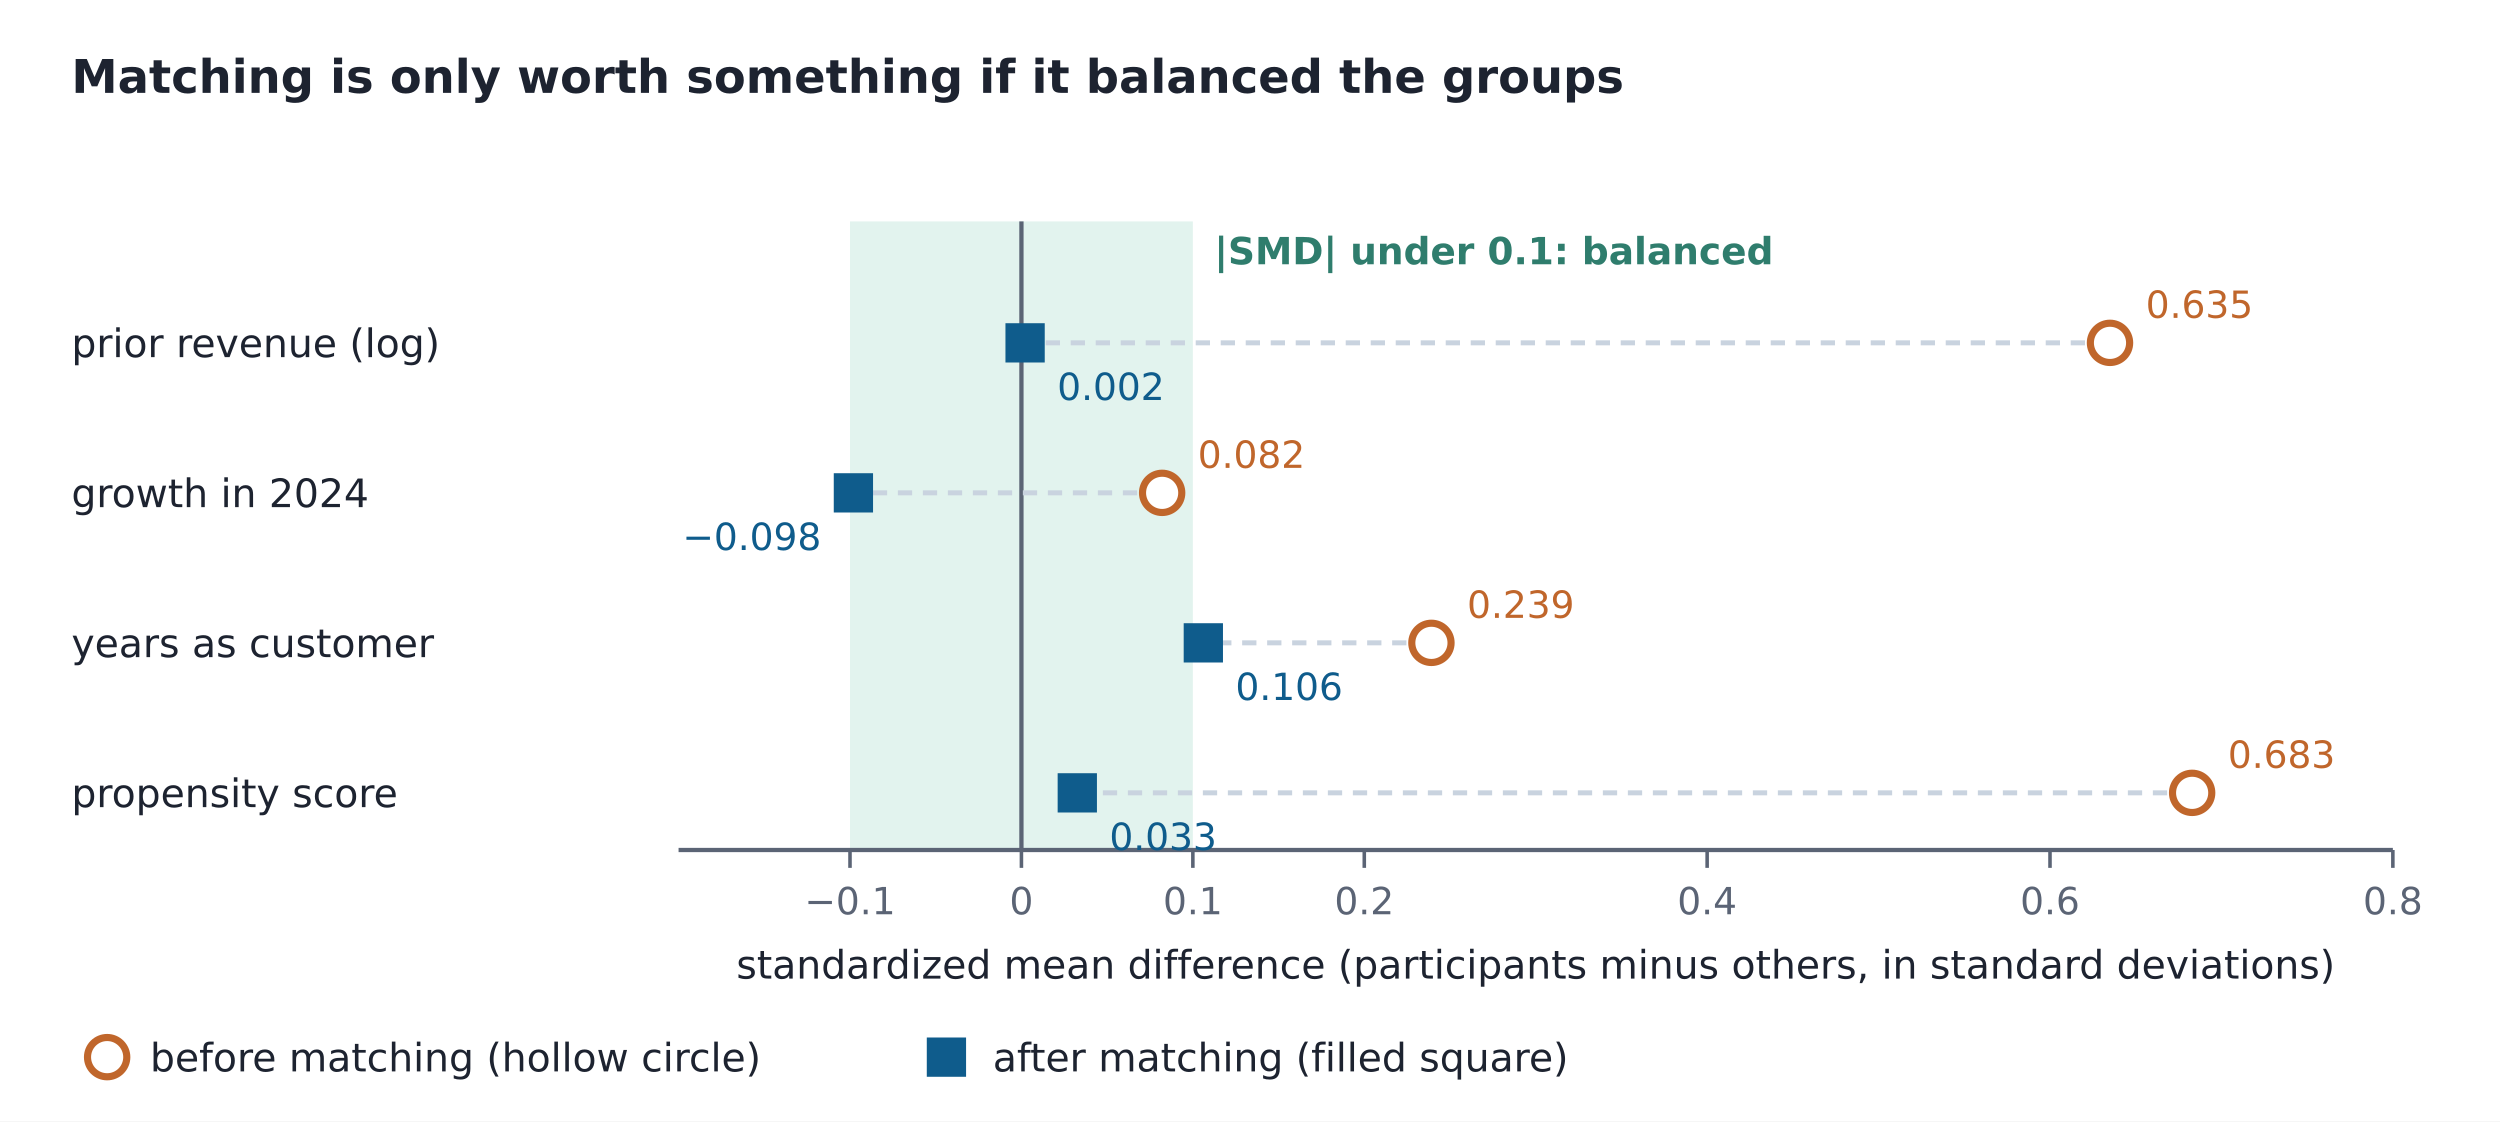
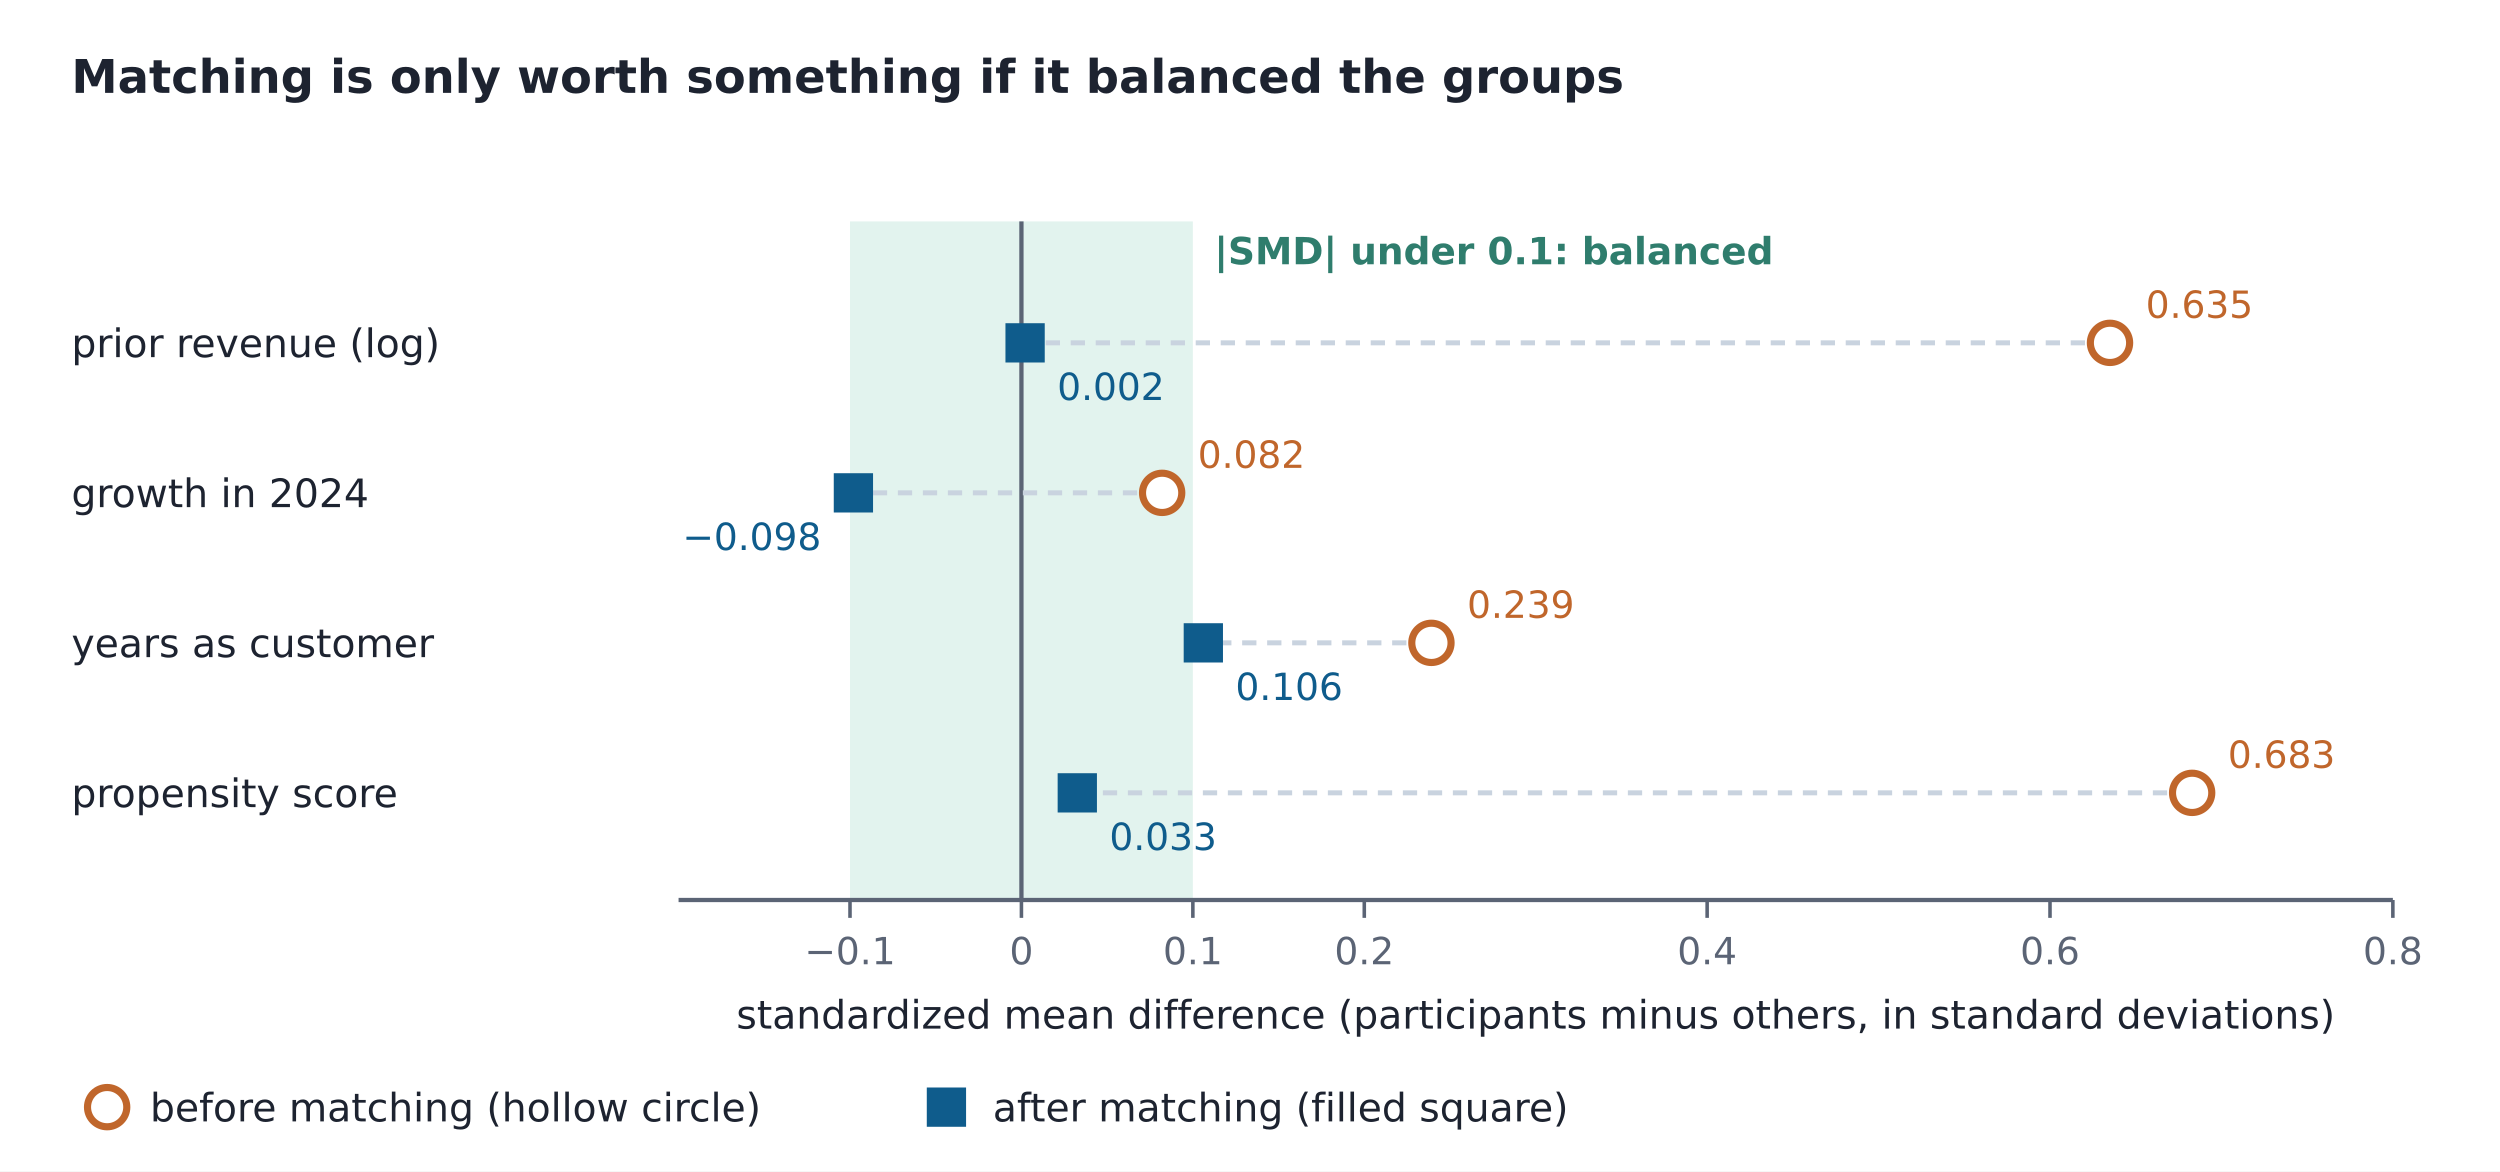
- <svg xmlns="http://www.w3.org/2000/svg" width="700" height="314" viewBox="0 0 700 314" font-family="DejaVu Sans, Arial, sans-serif">
-   <rect width="700" height="314" fill="#ffffff" />
+ <svg xmlns="http://www.w3.org/2000/svg" width="700" height="328" viewBox="0 0 700 328" font-family="DejaVu Sans, Arial, sans-serif">
+   <rect width="700" height="328" fill="#ffffff" />
  <text x="20" y="26" font-size="13" fill="#1d2330" font-weight="bold" text-anchor="start" font-family="Poppins, DejaVu Sans, sans-serif">Matching is only worth something if it balanced the groups</text>
-   <rect x="238.0" y="62" width="96.0" height="176" rx="0" fill="#e2f3ee" stroke="none" stroke-width="1" />
+   <rect x="238.0" y="62" width="96.0" height="190" rx="0" fill="#e2f3ee" stroke="none" stroke-width="1" />
  <text x="340.0" y="74" font-size="10.5" fill="#2f7d6d" font-weight="bold" text-anchor="start">|SMD| under 0.1: balanced</text>
-   <path d="M286.0,62 V238" fill="none" stroke="#5b6475" stroke-width="1.2" stroke-linejoin="round" />
-   <path d="M190,238 H670" fill="none" stroke="#5b6475" stroke-width="1.2" stroke-linejoin="round" />
-   <path d="M238.0,238 v5" fill="none" stroke="#5b6475" stroke-width="1" stroke-linejoin="round" />
-   <text x="238.0" y="256" font-size="10.5" fill="#5b6475" font-weight="normal" text-anchor="middle">−0.1</text>
-   <path d="M286.0,238 v5" fill="none" stroke="#5b6475" stroke-width="1" stroke-linejoin="round" />
-   <text x="286.0" y="256" font-size="10.5" fill="#5b6475" font-weight="normal" text-anchor="middle">0</text>
-   <path d="M334.0,238 v5" fill="none" stroke="#5b6475" stroke-width="1" stroke-linejoin="round" />
-   <text x="334.0" y="256" font-size="10.5" fill="#5b6475" font-weight="normal" text-anchor="middle">0.1</text>
-   <path d="M382.0,238 v5" fill="none" stroke="#5b6475" stroke-width="1" stroke-linejoin="round" />
-   <text x="382.0" y="256" font-size="10.5" fill="#5b6475" font-weight="normal" text-anchor="middle">0.2</text>
-   <path d="M478.0,238 v5" fill="none" stroke="#5b6475" stroke-width="1" stroke-linejoin="round" />
-   <text x="478" y="256" font-size="10.5" fill="#5b6475" font-weight="normal" text-anchor="middle">0.4</text>
-   <path d="M574.0,238 v5" fill="none" stroke="#5b6475" stroke-width="1" stroke-linejoin="round" />
-   <text x="574.0" y="256" font-size="10.5" fill="#5b6475" font-weight="normal" text-anchor="middle">0.6</text>
-   <path d="M670.0,238 v5" fill="none" stroke="#5b6475" stroke-width="1" stroke-linejoin="round" />
-   <text x="670.0" y="256" font-size="10.5" fill="#5b6475" font-weight="normal" text-anchor="middle">0.8</text>
-   <text x="430.0" y="274" font-size="11" fill="#1d2330" font-weight="normal" text-anchor="middle">standardized mean difference (participants minus others, in standard deviations)</text>
+   <path d="M286.0,62 V252" fill="none" stroke="#5b6475" stroke-width="1.2" stroke-linejoin="round" />
+   <path d="M190,252 H670" fill="none" stroke="#5b6475" stroke-width="1.2" stroke-linejoin="round" />
+   <path d="M238.0,252 v5" fill="none" stroke="#5b6475" stroke-width="1" stroke-linejoin="round" />
+   <text x="238.0" y="270" font-size="10.5" fill="#5b6475" font-weight="normal" text-anchor="middle">−0.1</text>
+   <path d="M286.0,252 v5" fill="none" stroke="#5b6475" stroke-width="1" stroke-linejoin="round" />
+   <text x="286.0" y="270" font-size="10.5" fill="#5b6475" font-weight="normal" text-anchor="middle">0</text>
+   <path d="M334.0,252 v5" fill="none" stroke="#5b6475" stroke-width="1" stroke-linejoin="round" />
+   <text x="334.0" y="270" font-size="10.5" fill="#5b6475" font-weight="normal" text-anchor="middle">0.1</text>
+   <path d="M382.0,252 v5" fill="none" stroke="#5b6475" stroke-width="1" stroke-linejoin="round" />
+   <text x="382.0" y="270" font-size="10.5" fill="#5b6475" font-weight="normal" text-anchor="middle">0.2</text>
+   <path d="M478.0,252 v5" fill="none" stroke="#5b6475" stroke-width="1" stroke-linejoin="round" />
+   <text x="478" y="270" font-size="10.5" fill="#5b6475" font-weight="normal" text-anchor="middle">0.4</text>
+   <path d="M574.0,252 v5" fill="none" stroke="#5b6475" stroke-width="1" stroke-linejoin="round" />
+   <text x="574.0" y="270" font-size="10.5" fill="#5b6475" font-weight="normal" text-anchor="middle">0.6</text>
+   <path d="M670.0,252 v5" fill="none" stroke="#5b6475" stroke-width="1" stroke-linejoin="round" />
+   <text x="670.0" y="270" font-size="10.5" fill="#5b6475" font-weight="normal" text-anchor="middle">0.8</text>
+   <text x="430.0" y="288" font-size="11" fill="#1d2330" font-weight="normal" text-anchor="middle">standardized mean difference (participants minus others, in standard deviations)</text>
  <text x="20" y="100" font-size="11" fill="#1d2330" font-weight="normal" text-anchor="start">prior revenue (log)</text>
  <path d="M590.8,96 L287.0,96" fill="none" stroke="#c9d3df" stroke-width="1.4" stroke-linejoin="round" stroke-dasharray="4,3" />
  <circle cx="590.8" cy="96" r="5.5" fill="#fff" stroke="#c0662b" stroke-width="2" />
  <rect x="282.027" y="91" width="10" height="10" rx="0" fill="#0f5c8c" stroke="#0f5c8c" stroke-width="1" />
  <text x="600.807" y="89" font-size="10.5" fill="#c0662b" font-weight="normal" text-anchor="start">0.635</text>
  <text x="296.027" y="112" font-size="10.5" fill="#0f5c8c" font-weight="normal" text-anchor="start">0.002</text>
  <text x="20" y="142" font-size="11" fill="#1d2330" font-weight="normal" text-anchor="start">growth in 2024</text>
  <path d="M325.4,138 L239.0,138" fill="none" stroke="#c9d3df" stroke-width="1.4" stroke-linejoin="round" stroke-dasharray="4,3" />
  <circle cx="325.4" cy="138" r="5.5" fill="#fff" stroke="#c0662b" stroke-width="2" />
  <rect x="233.953" y="133" width="10" height="10" rx="0" fill="#0f5c8c" stroke="#0f5c8c" stroke-width="1" />
  <text x="335.376" y="131" font-size="10.5" fill="#c0662b" font-weight="normal" text-anchor="start">0.082</text>
  <text x="229.953" y="154" font-size="10.5" fill="#0f5c8c" font-weight="normal" text-anchor="end">−0.098</text>
  <text x="20" y="184" font-size="11" fill="#1d2330" font-weight="normal" text-anchor="start">years as customer</text>
  <path d="M400.8,180 L336.9,180" fill="none" stroke="#c9d3df" stroke-width="1.4" stroke-linejoin="round" stroke-dasharray="4,3" />
  <circle cx="400.8" cy="180" r="5.5" fill="#fff" stroke="#c0662b" stroke-width="2" />
  <rect x="331.932" y="175" width="10" height="10" rx="0" fill="#0f5c8c" stroke="#0f5c8c" stroke-width="1" />
  <text x="410.791" y="173" font-size="10.5" fill="#c0662b" font-weight="normal" text-anchor="start">0.239</text>
  <text x="345.932" y="196" font-size="10.5" fill="#0f5c8c" font-weight="normal" text-anchor="start">0.106</text>
  <text x="20" y="226" font-size="11" fill="#1d2330" font-weight="normal" text-anchor="start">propensity score</text>
  <path d="M613.8,222 L301.6,222" fill="none" stroke="#c9d3df" stroke-width="1.4" stroke-linejoin="round" stroke-dasharray="4,3" />
  <circle cx="613.8" cy="222" r="5.5" fill="#fff" stroke="#c0662b" stroke-width="2" />
  <rect x="296.643" y="217" width="10" height="10" rx="0" fill="#0f5c8c" stroke="#0f5c8c" stroke-width="1" />
  <text x="623.801" y="215" font-size="10.5" fill="#c0662b" font-weight="normal" text-anchor="start">0.683</text>
  <text x="310.643" y="238" font-size="10.5" fill="#0f5c8c" font-weight="normal" text-anchor="start">0.033</text>
-   <circle cx="30" cy="296" r="5.5" fill="#fff" stroke="#c0662b" stroke-width="2" />
-   <text x="42" y="300" font-size="11" fill="#1d2330" font-weight="normal" text-anchor="start">before matching (hollow circle)</text>
-   <rect x="260" y="291" width="10" height="10" rx="0" fill="#0f5c8c" stroke="#0f5c8c" stroke-width="1" />
-   <text x="278" y="300" font-size="11" fill="#1d2330" font-weight="normal" text-anchor="start">after matching (filled square)</text>
+   <circle cx="30" cy="310" r="5.5" fill="#fff" stroke="#c0662b" stroke-width="2" />
+   <text x="42" y="314" font-size="11" fill="#1d2330" font-weight="normal" text-anchor="start">before matching (hollow circle)</text>
+   <rect x="260" y="305" width="10" height="10" rx="0" fill="#0f5c8c" stroke="#0f5c8c" stroke-width="1" />
+   <text x="278" y="314" font-size="11" fill="#1d2330" font-weight="normal" text-anchor="start">after matching (filled square)</text>
</svg>
